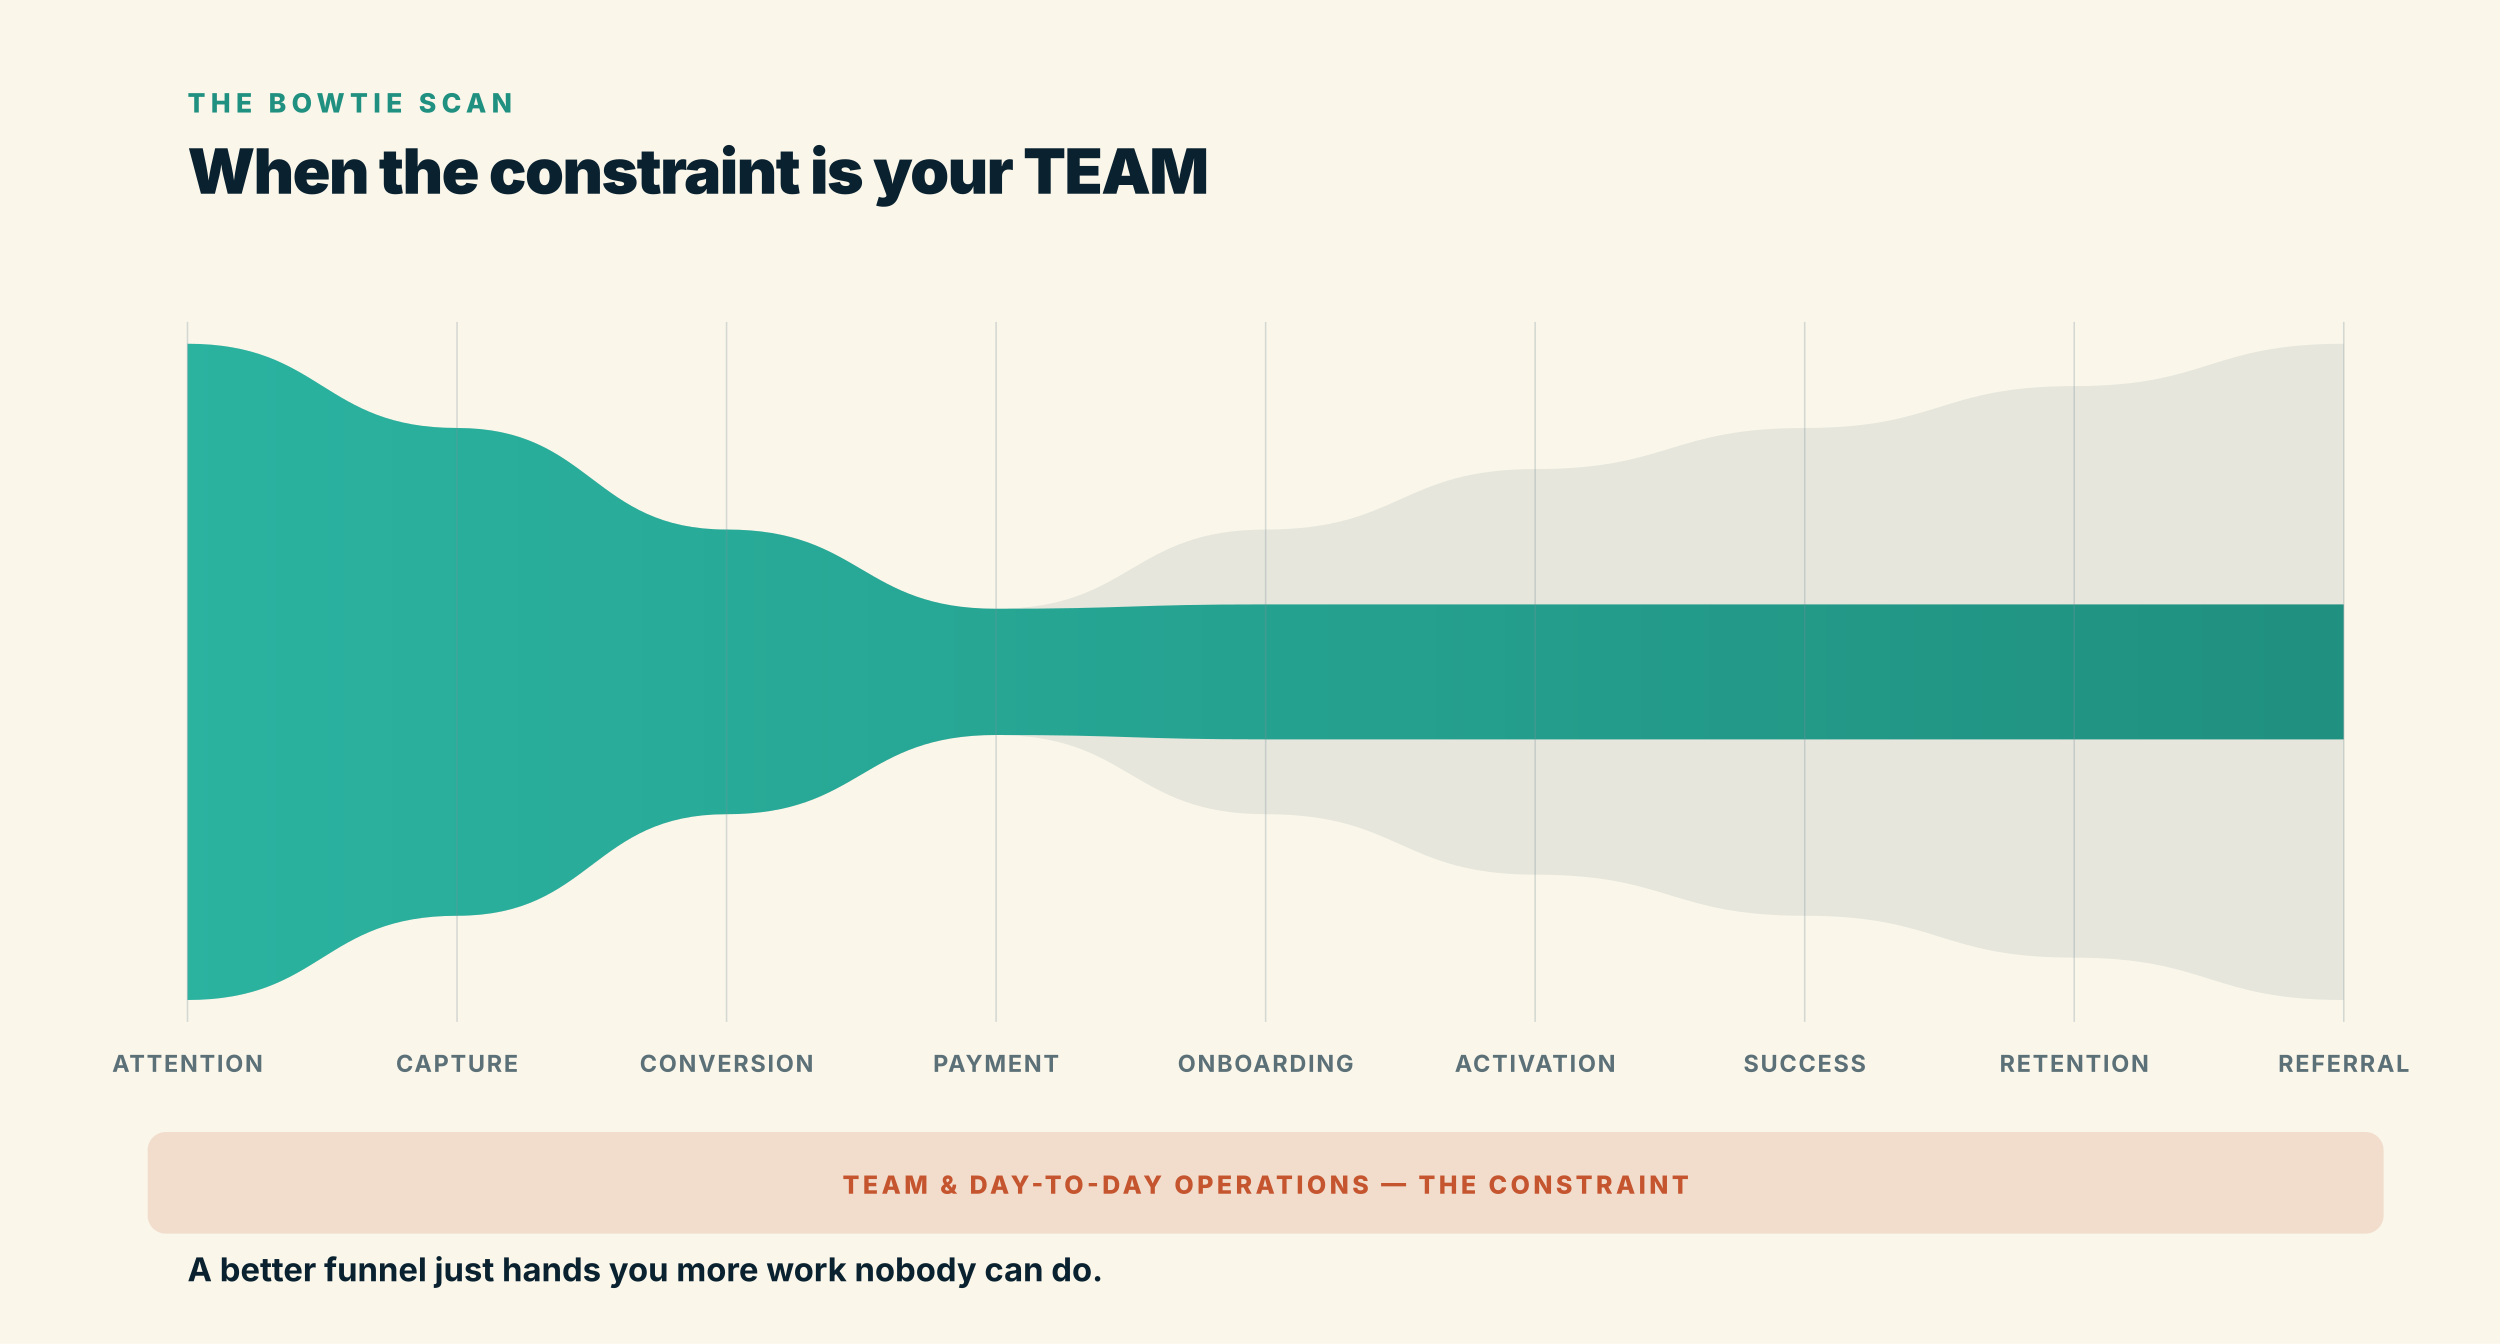
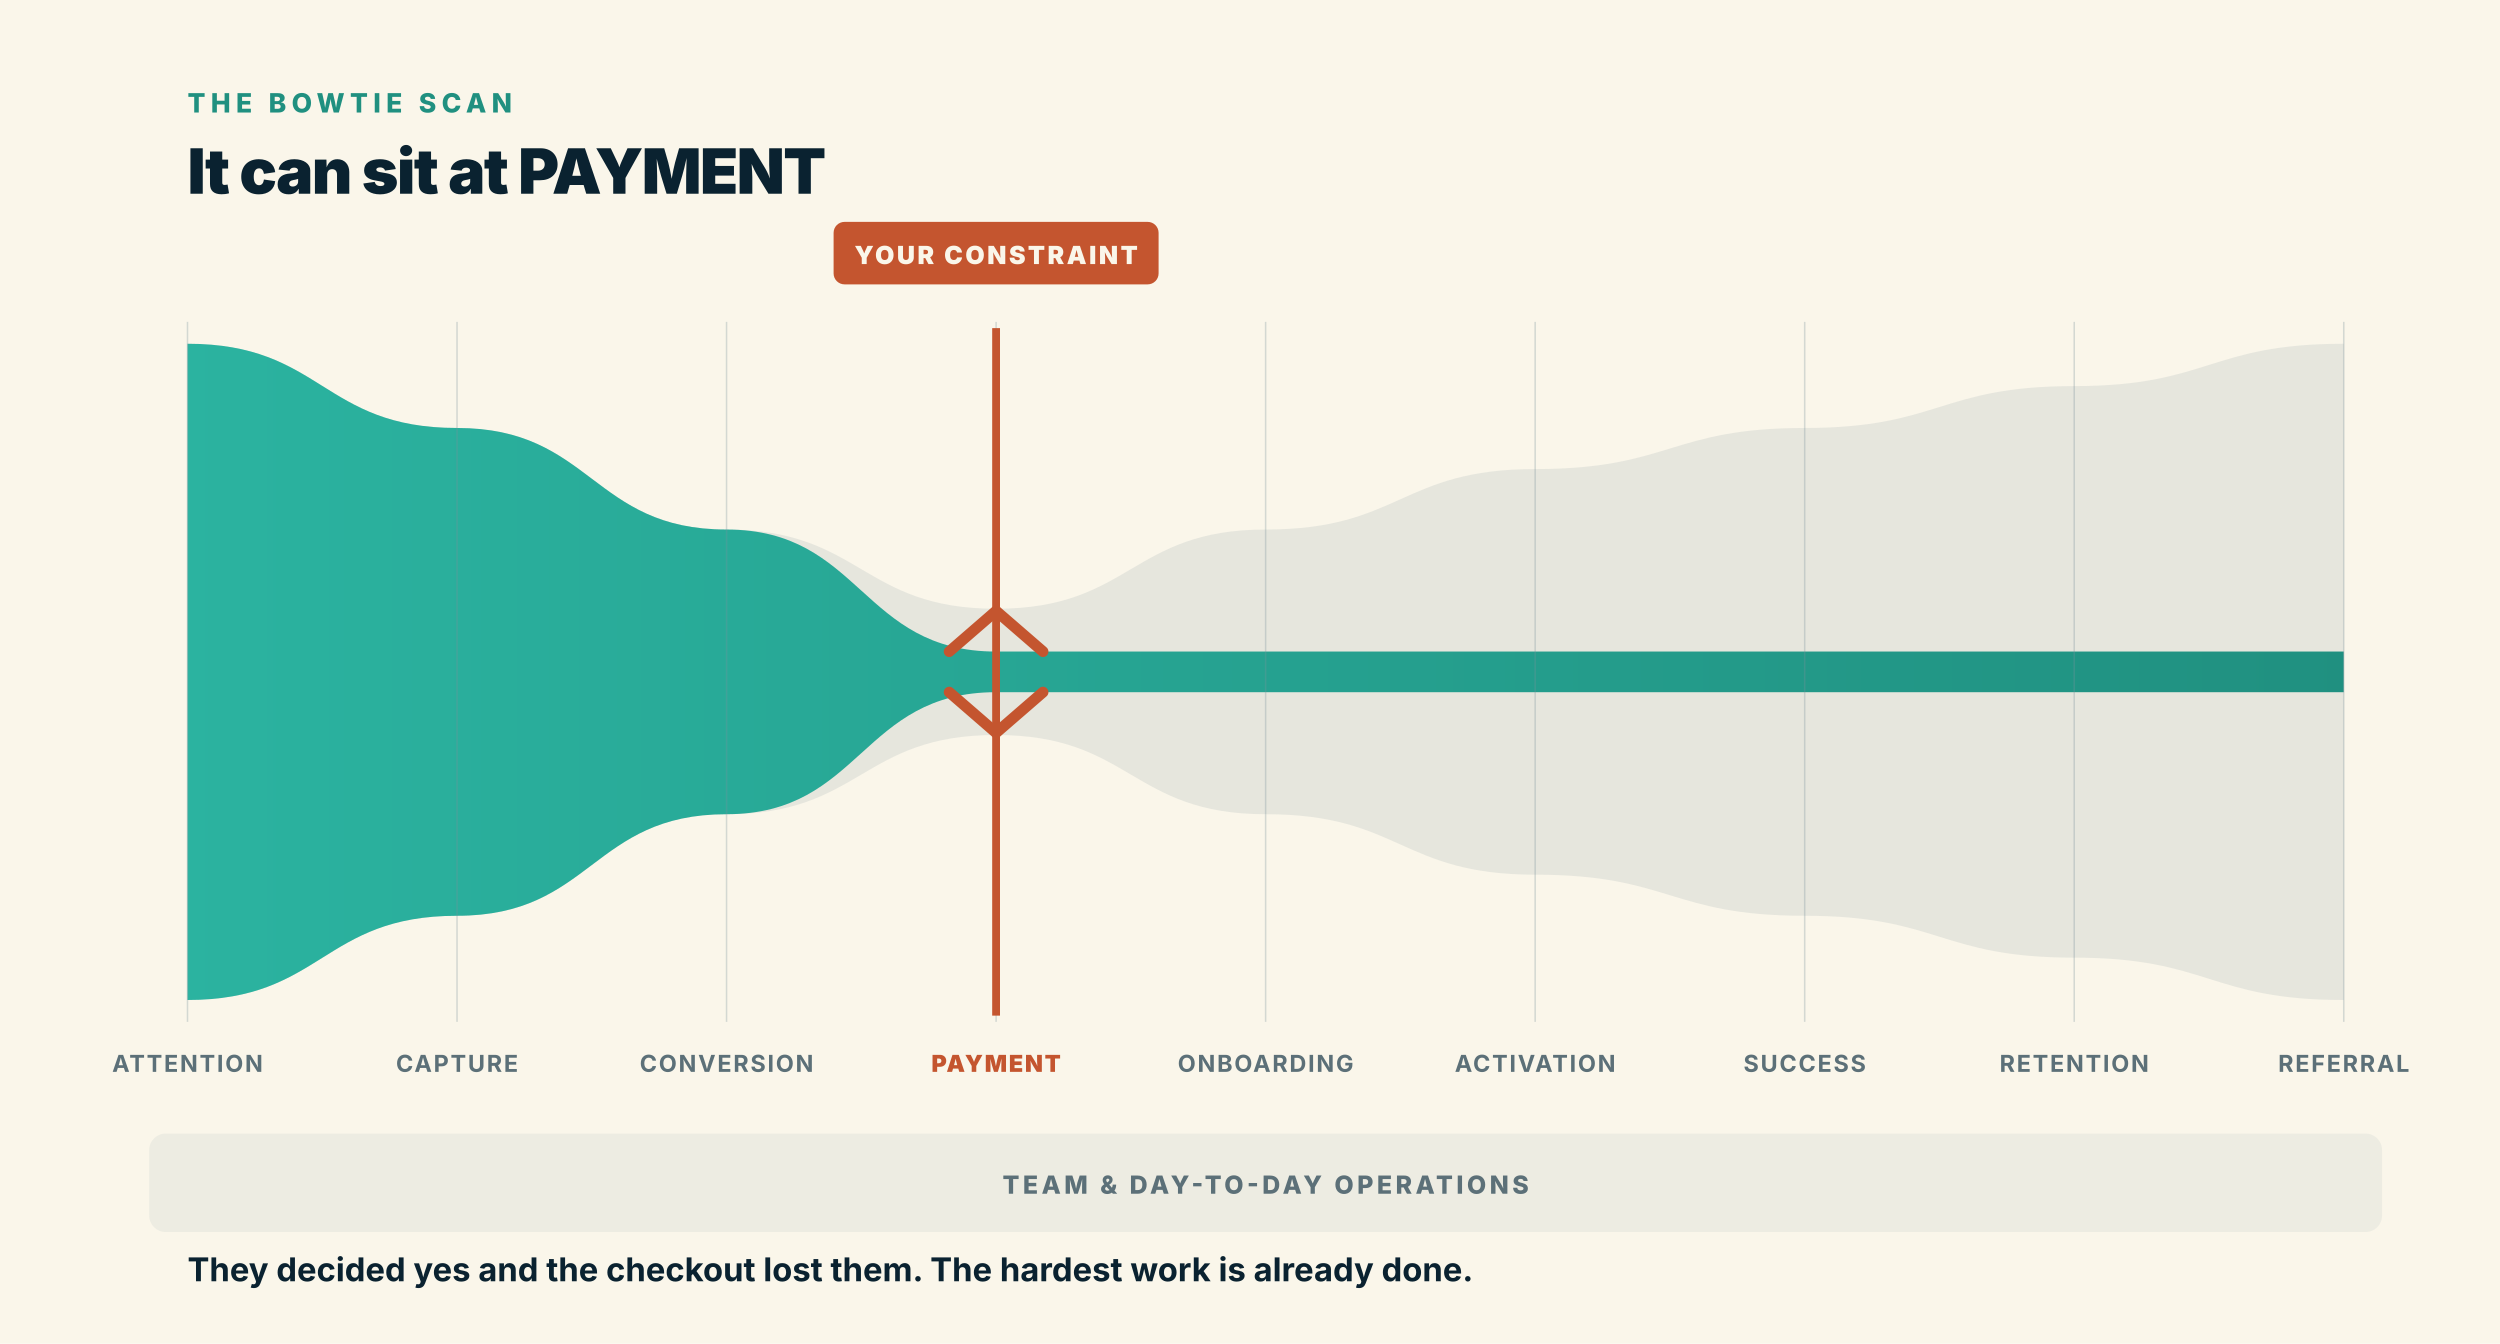
<svg xmlns="http://www.w3.org/2000/svg" viewBox="0 0 1600 860" width="1600" height="860" font-family="Inter, ui-sans-serif, system-ui, sans-serif">
  <rect width="1600" height="860" fill="#FAF6EA" />
  <path d="M 120.0 220.0 C 206.2 220.0 206.2 273.9 292.5 273.9 C 378.8 273.9 378.8 338.9 465.0 338.9 C 551.2 338.9 551.2 389.6 637.5 389.6 C 723.8 389.6 723.8 338.9 810.0 338.9 C 896.2 338.9 896.2 300.2 982.5 300.2 C 1068.8 300.2 1068.8 273.9 1155.0 273.9 C 1241.2 273.9 1241.2 247.1 1327.5 247.1 C 1413.8 247.1 1413.8 220.0 1500.0 220.0 L 1500.0 640.0 C 1413.8 640.0 1413.8 612.9 1327.5 612.9 C 1241.2 612.9 1241.2 586.1 1155.0 586.1 C 1068.8 586.1 1068.8 559.8 982.5 559.8 C 896.2 559.8 896.2 521.1 810.0 521.1 C 723.8 521.1 723.8 470.4 637.5 470.4 C 551.2 470.4 551.2 521.1 465.0 521.1 C 378.8 521.1 378.8 586.1 292.5 586.1 C 206.2 586.1 206.2 640.0 120.0 640.0 Z" fill="#7A9199" opacity="0.16" />
  <defs>
    <linearGradient id="g" x1="0" y1="0" x2="1" y2="0">
      <stop offset="0%" stop-color="#2BB3A0" />
      <stop offset="100%" stop-color="#209080" />
    </linearGradient>
  </defs>
-   <path d="M 120.0 220.0 C 206.2 220.0 206.2 273.9 292.5 273.9 C 378.8 273.9 378.8 338.9 465.0 338.9 C 551.2 338.9 551.2 389.6 637.5 389.6 C 723.8 389.6 723.8 386.8 810.0 386.8 C 896.2 386.8 896.2 386.8 982.5 386.8 C 1068.8 386.8 1068.8 386.8 1155.0 386.8 C 1241.2 386.8 1241.2 386.8 1327.5 386.8 C 1413.8 386.8 1413.8 386.8 1500.0 386.8 L 1500.0 473.2 C 1413.8 473.2 1413.8 473.2 1327.5 473.2 C 1241.2 473.2 1241.2 473.2 1155.0 473.2 C 1068.8 473.2 1068.8 473.2 982.5 473.2 C 896.2 473.2 896.2 473.2 810.0 473.2 C 723.8 473.2 723.8 470.4 637.5 470.4 C 551.2 470.4 551.2 521.1 465.0 521.1 C 378.8 521.1 378.8 586.1 292.5 586.1 C 206.2 586.1 206.2 640.0 120.0 640.0 Z" fill="url(#g)" />
+   <path d="M 120.0 220.0 C 206.2 220.0 206.2 273.9 292.5 273.9 C 378.8 273.9 378.8 338.9 465.0 338.9 C 551.2 338.9 551.2 417.0 637.5 417.0 C 723.8 417.0 723.8 417.0 810.0 417.0 C 896.2 417.0 896.2 417.0 982.5 417.0 C 1068.8 417.0 1068.8 417.0 1155.0 417.0 C 1241.2 417.0 1241.2 417.0 1327.5 417.0 C 1413.8 417.0 1413.8 417.0 1500.0 417.0 L 1500.0 443.0 C 1413.8 443.0 1413.8 443.0 1327.5 443.0 C 1241.2 443.0 1241.2 443.0 1155.0 443.0 C 1068.8 443.0 1068.8 443.0 982.5 443.0 C 896.2 443.0 896.2 443.0 810.0 443.0 C 723.8 443.0 723.8 443.0 637.5 443.0 C 551.2 443.0 551.2 521.1 465.0 521.1 C 378.8 521.1 378.8 586.1 292.5 586.1 C 206.2 586.1 206.2 640.0 120.0 640.0 Z" fill="url(#g)" />
  <text x="120" y="72" font-size="17" font-weight="800" letter-spacing="3.4" fill="#209080">THE BOWTIE SCAN</text>
-   <text x="120" y="124" font-size="40" font-weight="900" fill="#0A2230" letter-spacing="-1">When the constraint is your TEAM</text>
+   <text x="120" y="124" font-size="40" font-weight="900" fill="#0A2230" letter-spacing="-1">It can sit at PAYMENT</text>
  <line x1="120.0" y1="206.0" x2="120.0" y2="654.0" stroke="#7A9199" stroke-width="1" opacity="0.30" />
  <text x="120.0" y="686" font-size="15" font-weight="700" fill="#5C7078" text-anchor="middle" letter-spacing="1.1">ATTENTION</text>
  <line x1="292.5" y1="206.0" x2="292.5" y2="654.0" stroke="#7A9199" stroke-width="1" opacity="0.30" />
  <text x="292.5" y="686" font-size="15" font-weight="700" fill="#5C7078" text-anchor="middle" letter-spacing="1.1">CAPTURE</text>
  <line x1="465.0" y1="206.0" x2="465.0" y2="654.0" stroke="#7A9199" stroke-width="1" opacity="0.30" />
  <text x="465.0" y="686" font-size="15" font-weight="700" fill="#5C7078" text-anchor="middle" letter-spacing="1.1">CONVERSION</text>
  <line x1="637.5" y1="206.0" x2="637.5" y2="654.0" stroke="#7A9199" stroke-width="1" opacity="0.30" />
-   <text x="637.5" y="686" font-size="15" font-weight="700" fill="#5C7078" text-anchor="middle" letter-spacing="1.1">PAYMENT</text>
+   <text x="637.5" y="686" font-size="15" font-weight="900" fill="#C4552F" text-anchor="middle" letter-spacing="1.1">PAYMENT</text>
  <line x1="810.0" y1="206.0" x2="810.0" y2="654.0" stroke="#7A9199" stroke-width="1" opacity="0.30" />
  <text x="810.0" y="686" font-size="15" font-weight="700" fill="#5C7078" text-anchor="middle" letter-spacing="1.1">ONBOARDING</text>
  <line x1="982.5" y1="206.0" x2="982.5" y2="654.0" stroke="#7A9199" stroke-width="1" opacity="0.30" />
  <text x="982.5" y="686" font-size="15" font-weight="700" fill="#5C7078" text-anchor="middle" letter-spacing="1.1">ACTIVATION</text>
  <line x1="1155.0" y1="206.0" x2="1155.0" y2="654.0" stroke="#7A9199" stroke-width="1" opacity="0.30" />
  <text x="1155.0" y="686" font-size="15" font-weight="700" fill="#5C7078" text-anchor="middle" letter-spacing="1.1">SUCCESS</text>
  <line x1="1327.5" y1="206.0" x2="1327.5" y2="654.0" stroke="#7A9199" stroke-width="1" opacity="0.30" />
  <text x="1327.5" y="686" font-size="15" font-weight="700" fill="#5C7078" text-anchor="middle" letter-spacing="1.1">RETENTION</text>
  <line x1="1500.0" y1="206.0" x2="1500.0" y2="654.0" stroke="#7A9199" stroke-width="1" opacity="0.30" />
  <text x="1500.0" y="686" font-size="15" font-weight="700" fill="#5C7078" text-anchor="middle" letter-spacing="1.1">REFERRAL</text>
-   <rect x="96" y="726" width="1428" height="62" rx="10" fill="#C4552F" opacity="0.16" stroke="#C4552F" stroke-width="3" />
-   <text x="810.0" y="764" font-size="16" font-weight="800" fill="#C4552F" text-anchor="middle" letter-spacing="2.2">TEAM &amp; DAY-TO-DAY OPERATIONS — THE CONSTRAINT</text>
-   <text x="120" y="820" font-size="21" font-weight="700" fill="#0A2230">A better funnel just hands you more work nobody can do.</text>
+   <line x1="637.5" y1="210.0" x2="637.5" y2="650.0" stroke="#C4552F" stroke-width="5" />
+   <path d="M 607.5 417.0 L 637.5 391.0 L 667.5 417.0" fill="none" stroke="#C4552F" stroke-width="7" stroke-linecap="round" stroke-linejoin="round" />
+   <path d="M 607.5 443.0 L 637.5 469.0 L 667.5 443.0" fill="none" stroke="#C4552F" stroke-width="7" stroke-linecap="round" stroke-linejoin="round" />
+   <rect x="533.5" y="142.0" width="208" height="40" rx="7" fill="#C4552F" />
+   <text x="637.5" y="169.0" font-size="16" font-weight="900" fill="#FAF6EA" text-anchor="middle" letter-spacing="1.6">YOUR CONSTRAINT</text>
+   <rect x="96" y="726" width="1428" height="62" rx="10" fill="#7A9199" opacity="0.1" stroke="#7A9199" stroke-width="1" />
+   <text x="810.0" y="764" font-size="16" font-weight="800" fill="#5C7078" text-anchor="middle" letter-spacing="2.2">TEAM &amp; DAY-TO-DAY OPERATIONS</text>
+   <text x="120" y="820" font-size="21" font-weight="700" fill="#0A2230">They decided yes and the checkout lost them. The hardest work is already done.</text>
</svg>
